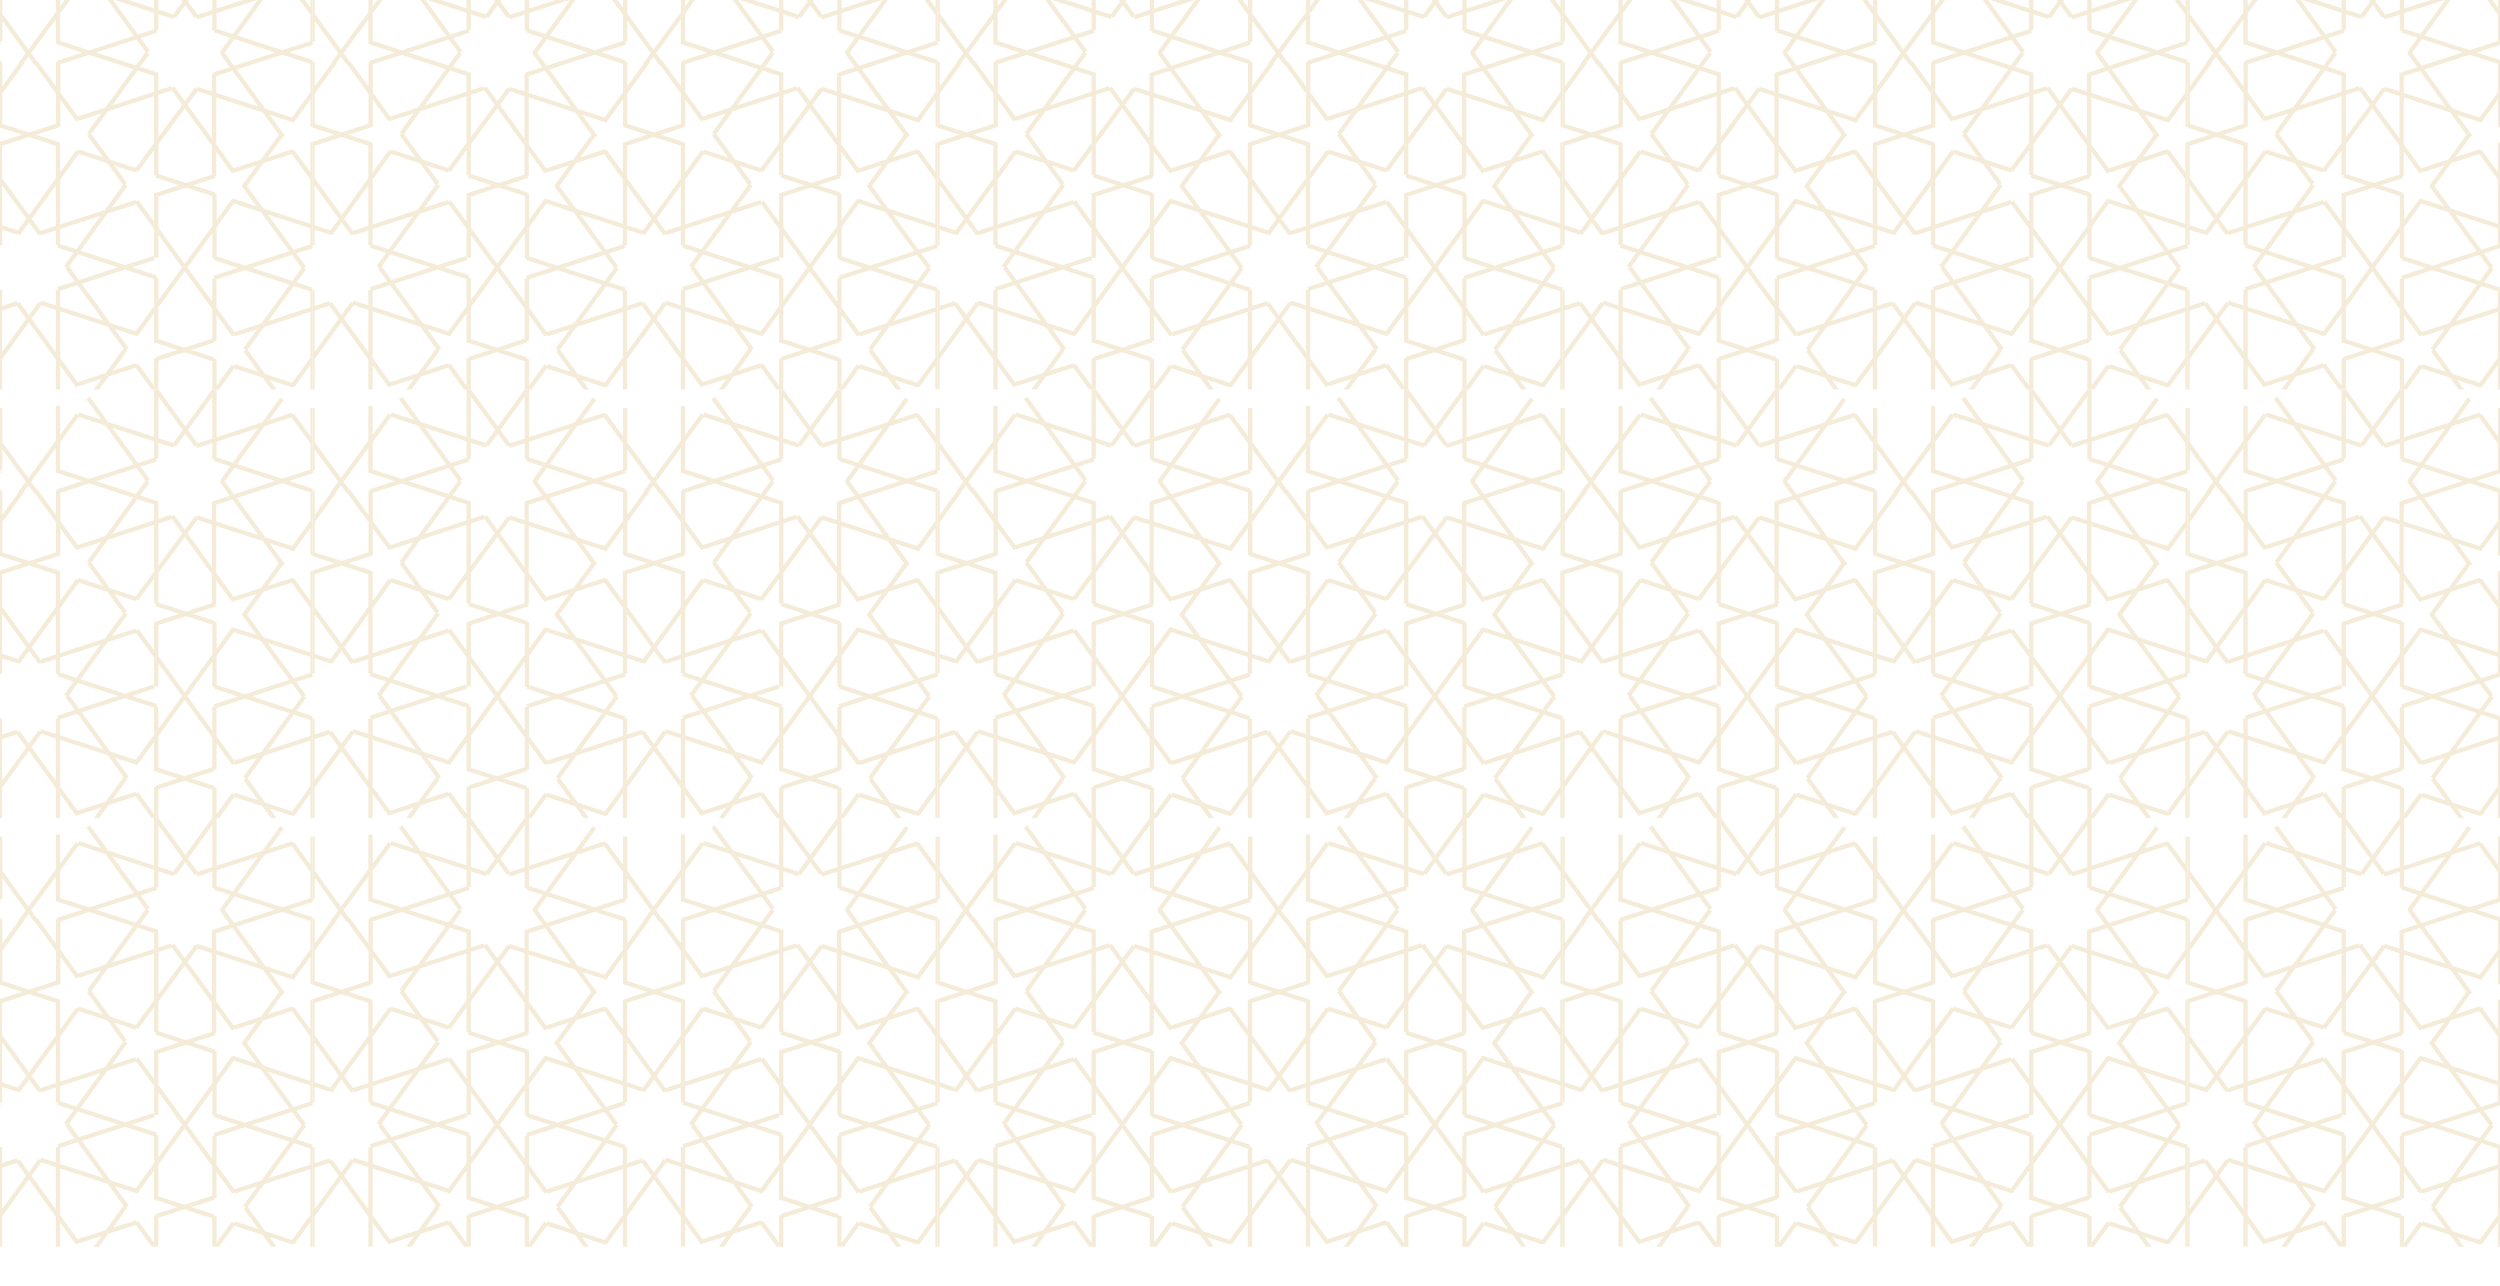
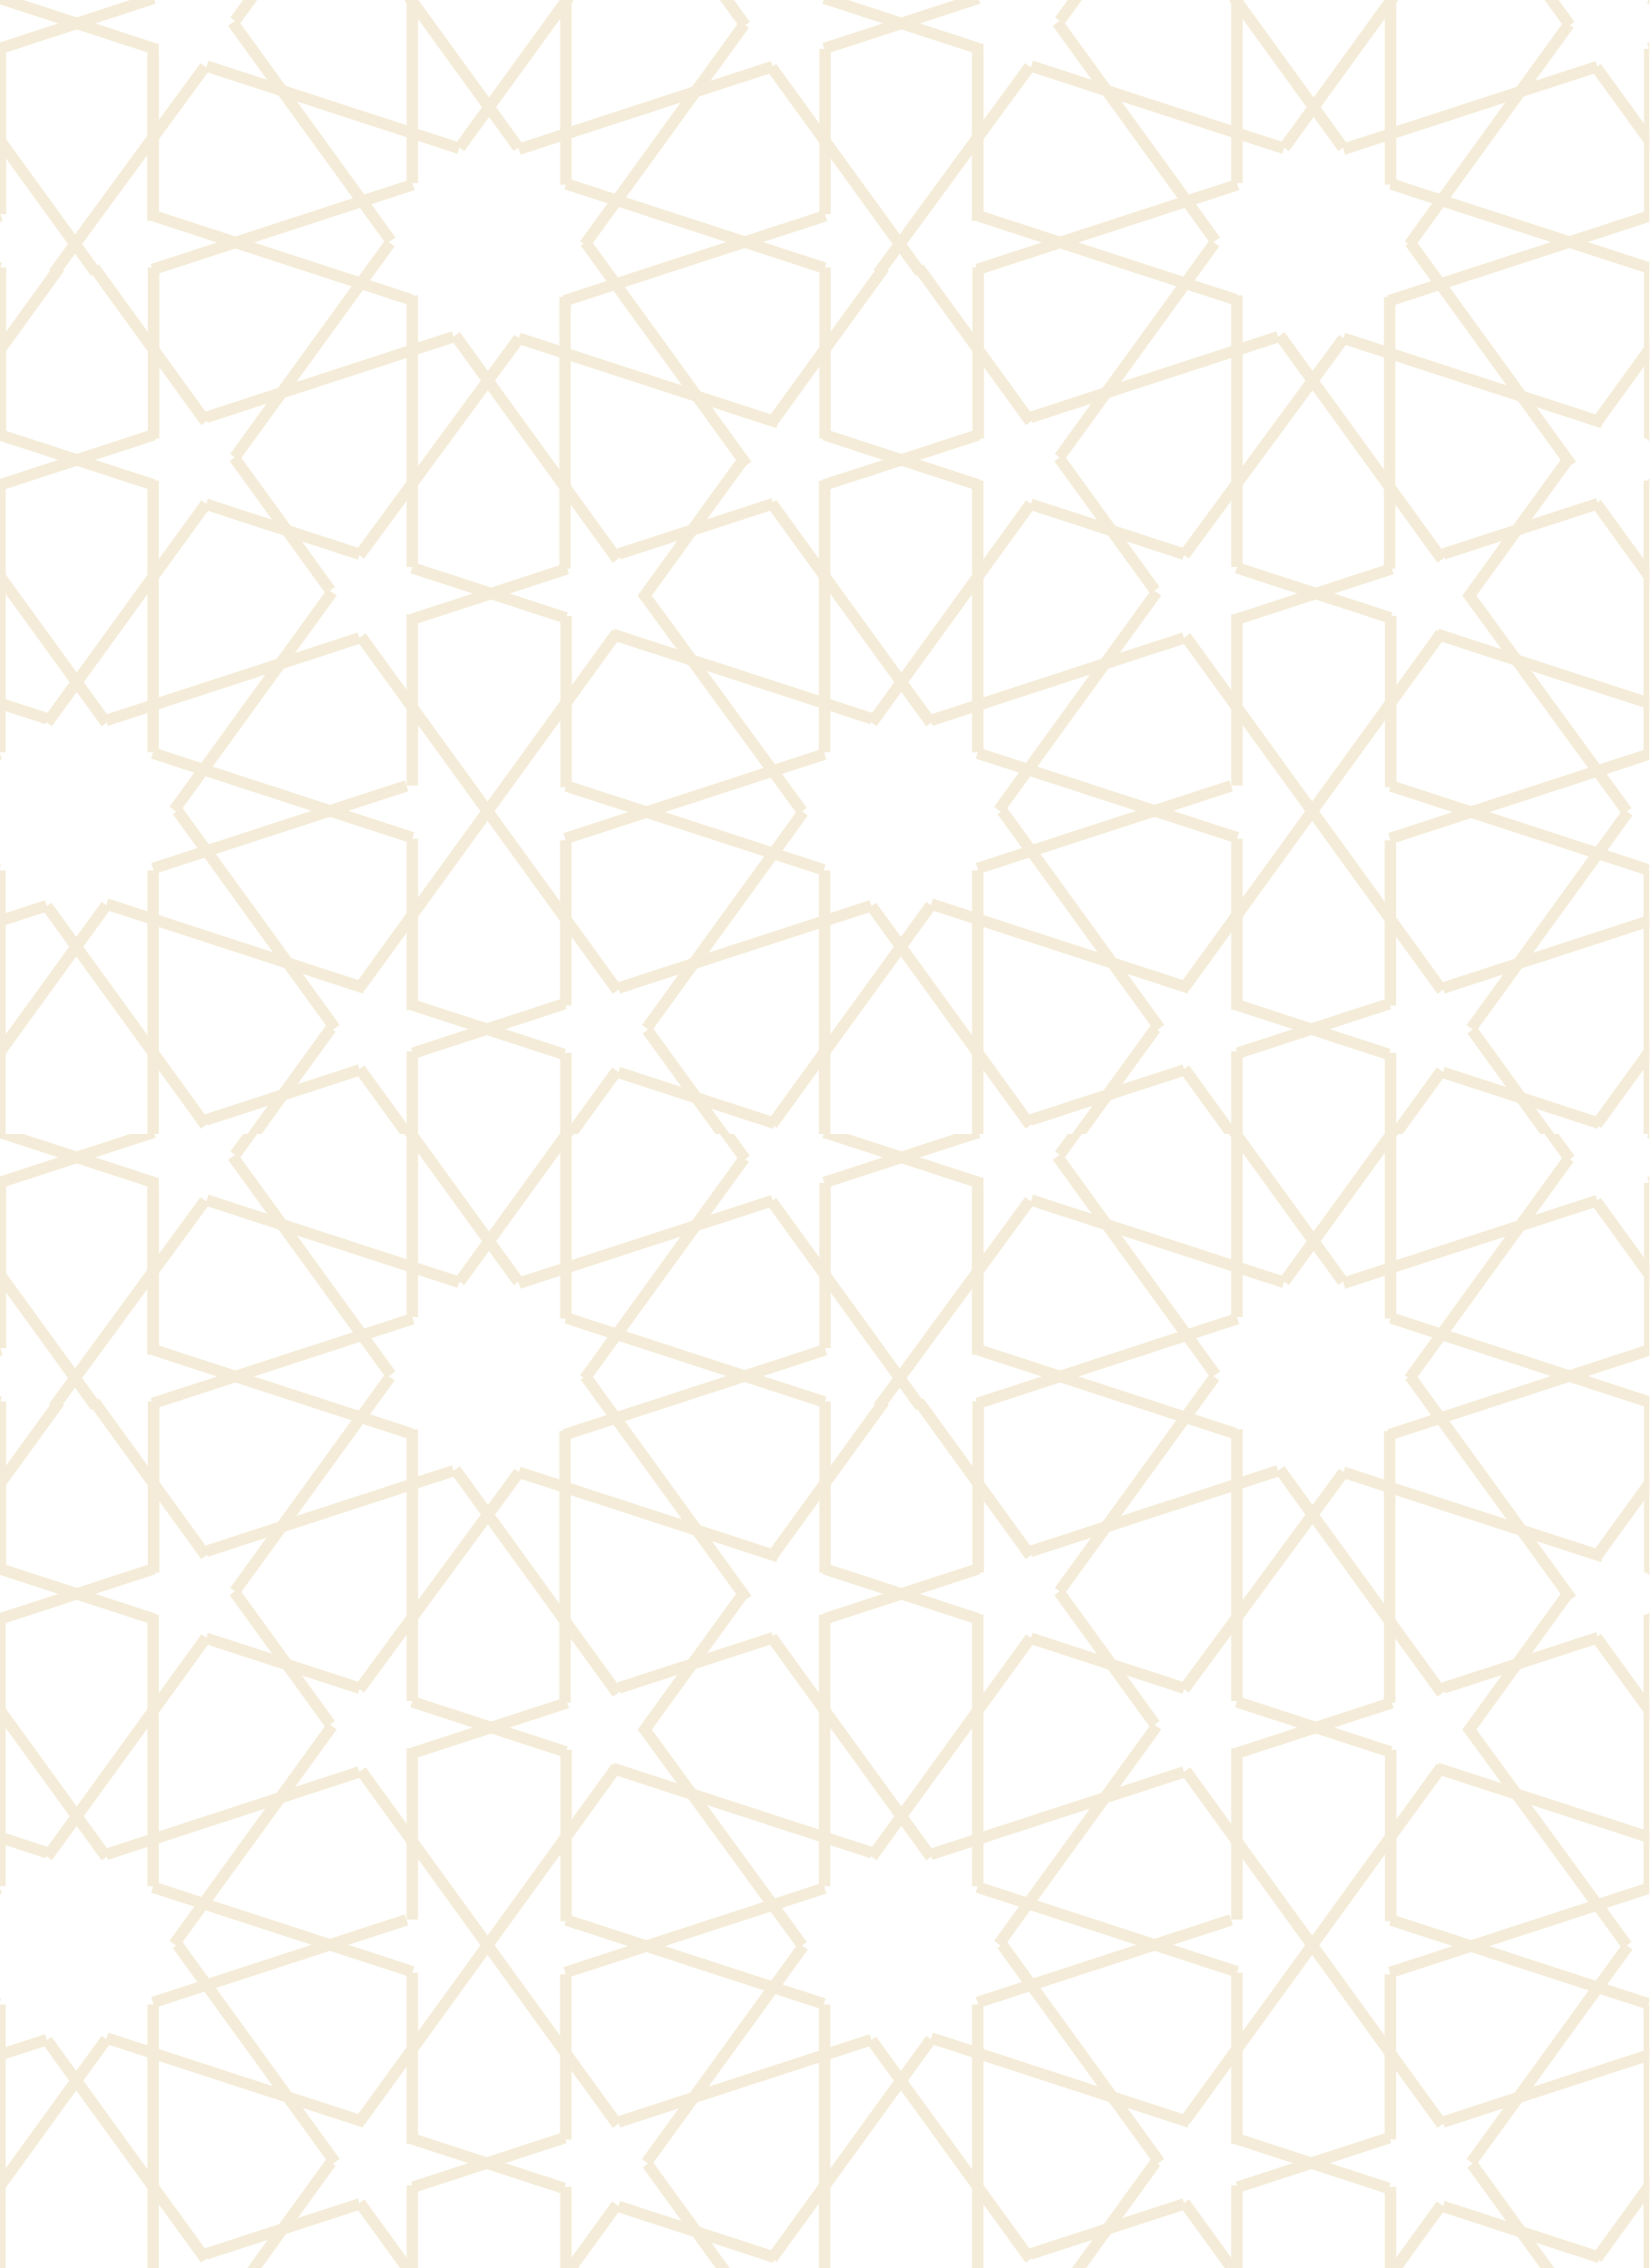
- <svg xmlns="http://www.w3.org/2000/svg" width="575.99" height="296.23" viewBox="0 0 575.99 296.23" fill="none">
+ <svg xmlns="http://www.w3.org/2000/svg" width="144" height="198" viewBox="0 0 144 198" fill="none">
  <defs>
-     <clipPath id="t">
-       <rect x="0" y="-9" width="71.999" height="98.742" />
+     <clipPath id="c">
+       <rect width="72" height="99" />
    </clipPath>
-     <g id="tile" clip-path="url(#t)">
-       <path d="M17.898 -3.207L4.672 14.798 M-4.64 -3.145L8.352 14.736 M20.307 -7.044L34.115 11.96 M18.04 -3.244L40.092 3.921 M0.073 9.781L-22.73 17.19 M36.039 7.08L13.316 14.463 M13.439 9.804L35.876 17.094 M13.365 -4.183V10.217 M0.03 -4.746L0.03 9.653 M35.995 -16.713L35.995 6.944 M13.365 -5.211L13.365 10.217 M-22.576 7.014L0.008 14.352 M13.402 14.282V29.196 M8.22 14.309L17.965 27.723 M4.082 69.893L17.951 88.983 M-4.633 34.815L9.272 53.954 M5.193 14.293L-4.578 27.742 M17.985 34.859L4.122 53.939 M34.044 12.163L20.493 30.814 M28.886 80.549L20.512 92.075 M20.449 30.863L28.833 42.402 M17.991 34.907L31.394 39.261 M39.596 20.321L17.973 27.347 M31.394 84.161L17.954 88.528 M13.433 28.855L-0.05 33.236 M13.433 90.104L-0.05 94.485 M31.369 46.549L9.263 53.732 M0.005 56.652L-22.659 64.016 M13.34 56.58L36.026 63.951 M-18.512 46.233L4.139 53.592 M35.489 59.427L13.353 66.62 M4.069 69.859L-18.02 77.036 M9.301 69.719L31.835 77.04 M-22.57 59.438L-0.07 66.749 M-0.044 28.855L13.438 33.236 M-0.044 90.104L13.438 94.485 M28.985 42.562L15.19 61.55 M15.489 61.597L29.248 80.533 M0.03 14.282V29.196 M13.365 32.845L13.365 56.502 M35.995 16.715L35.995 40.372 M35.995 44.486L35.995 59.4 M35.995 64.029L35.995 78.943 M35.995 82.543L35.995 106.199 M-0.007 32.845L-0.007 56.502 M13.365 66.788L13.365 89.93 M-0.007 66.788L-0.007 89.93 M-4.596 88.913L9.273 69.823 M67.359 -3.145L80.351 14.736 M67.458 -3.205L45.291 3.997 M72.078 9.781L49.275 17.19 M31.406 -15.197L45.25 3.857 M53.846 -15.016L40.126 3.868 M72.035 -4.746L72.035 9.653 M49.404 -16.576L49.404 7.081 M64.975 -6.87L51.047 12.301 M49.429 7.014L72.013 14.352 M67.366 34.815L81.271 53.954 M51.097 12.086L65.194 31.489 M39.738 20.211L53.9 39.703 M77.192 14.293L67.421 27.742 M53.833 46.121L31.442 76.941 M85.438 28.855L71.956 33.236 M67.514 34.852L54.031 39.233 M49.522 40.521L35.974 44.923 M72.01 56.652L49.347 64.016 M35.977 40.441L49.414 44.807 M45.316 20.451L31.38 39.352 M31.517 46.435L53.901 77.243 M31.406 84.059L45.25 103.113 M53.487 46.233L76.138 53.592 M45.291 20.452L67.942 27.812 M76.068 69.859L53.979 77.036 M49.312 78.395L36.046 82.705 M49.429 59.438L71.929 66.749 M71.955 28.855L85.437 33.236 M64.753 31.207L56.119 43.09 M70.127 61.719L56.445 80.55 M53.846 84.24L40.126 103.123 M56.069 42.558L70.039 61.645 M72.035 14.282V29.196 M71.992 32.845L71.992 56.502 M49.33 16.853L49.33 40.51 M71.992 66.788L71.992 89.93 M49.392 64.166L49.392 78.566 M49.417 44.624L49.417 59.538 M49.404 82.68L49.404 106.337 M67.403 88.913L81.272 69.823 M56.514 80.69L65.059 92.451 M53.981 84.38L67.645 88.82 M35.977 78.497L49.251 82.81" stroke="#BB8907" />
+     <g id="t" clip-path="url(#c)">
+       <path d="M17.904 5.808L17.502 5.512L4.276 23.564L4.678 23.86L5.081 24.157L18.307 6.105L17.904 5.808Z" fill="#BB8907" />
+       <path d="M-4.634 5.87L-5.038 6.165L7.954 24.093L8.358 23.798L8.762 23.504L-4.23 5.576L-4.634 5.87Z" fill="#BB8907" />
+       <path d="M28.892 -9.732L28.488 -10.027L20.114 1.53L20.518 1.824L20.922 2.118L29.296 -9.438L28.892 -9.732Z" fill="#BB8907" />
+       <path d="M20.313 1.961L19.909 2.255L33.716 21.309L34.12 21.015L34.525 20.721L20.717 1.667L20.313 1.961Z" fill="#BB8907" />
+       <path d="M18.046 5.771L17.892 6.247L39.944 13.43L40.098 12.955L40.252 12.479L18.2 5.295L18.046 5.771Z" fill="#BB8907" />
+       <path d="M13.438 -0.152L13.284 -0.628L-0.198 3.764L-0.044 4.24L0.11 4.716L13.593 0.324L13.438 -0.152Z" fill="#BB8907" />
+       <path d="M0.079 18.83L0.233 19.305L-22.57 26.734L-22.724 26.258L-22.878 25.783L-0.075 18.354L0.079 18.83Z" fill="#BB8907" />
+       <path d="M36.044 16.122L35.89 15.646L13.167 23.049L13.322 23.524L13.476 24L36.199 16.598L36.044 16.122Z" fill="#BB8907" />
+       <path d="M-0.039 -0.152L0.116 -0.628L13.598 3.764L13.444 4.24L13.29 4.716L-0.193 0.324L-0.039 -0.152Z" fill="#BB8907" />
+       <path d="M13.445 18.853L13.291 19.329L35.728 26.638L35.882 26.162L36.036 25.687L13.599 18.377L13.445 18.853Z" fill="#BB8907" />
+       <path d="M13.371 4.83V19.267" stroke="#BB8907" />
+       <path d="M0.036 4.265L0.036 18.702" stroke="#BB8907" />
+       <path d="M36.001 -7.733L36.001 15.985" stroke="#BB8907" />
+       <path d="M13.371 3.799L13.371 19.267" stroke="#BB8907" />
+       <path d="M-22.57 16.055L-22.724 16.531L-0.14 23.888L0.014 23.413L0.168 22.937L-22.416 15.58L-22.57 16.055Z" fill="#BB8907" />
+       <path d="M13.408 23.343V38.296" stroke="#BB8907" />
+       <path d="M8.226 23.37L7.821 23.665L17.567 37.113L17.971 36.819L18.375 36.524L8.63 23.076L8.226 23.37Z" fill="#BB8907" />
+       <path d="M4.087 79.099L3.683 79.394L17.553 98.534L17.957 98.239L18.361 97.945L4.492 78.805L4.087 79.099Z" fill="#BB8907" />
+       <path d="M-4.628 43.93L-5.032 44.224L8.873 63.413L9.277 63.119L9.682 62.824L-4.224 43.636L-4.628 43.93Z" fill="#BB8907" />
+       <path d="M5.199 23.354L4.795 23.059L-4.976 36.543L-4.572 36.838L-4.168 37.132L5.603 23.648L5.199 23.354Z" fill="#BB8907" />
+       <path d="M17.991 43.973L17.587 43.679L3.724 62.809L4.128 63.103L4.532 63.398L18.395 44.268L17.991 43.973Z" fill="#BB8907" />
+       <path d="M34.049 21.219L33.645 20.924L20.095 39.624L20.499 39.918L20.903 40.213L34.453 21.513L34.049 21.219Z" fill="#BB8907" />
+       <path d="M28.892 89.783L28.488 89.489L20.114 101.045L20.518 101.339L20.922 101.634L29.296 90.078L28.892 89.783Z" fill="#BB8907" />
+       <path d="M20.455 39.967L20.051 40.261L28.435 51.831L28.839 51.536L29.243 51.242L20.859 39.672L20.455 39.967Z" fill="#BB8907" />
+       <path d="M17.997 44.021L17.843 44.497L31.246 48.863L31.4 48.388L31.554 47.912L18.151 43.546L17.997 44.021Z" fill="#BB8907" />
+       <path d="M39.602 29.398L39.448 28.922L17.825 35.966L17.979 36.442L18.133 36.917L39.756 29.873L39.602 29.398Z" fill="#BB8907" />
+       <path d="M31.4 93.404L31.245 92.929L17.805 97.307L17.959 97.783L18.113 98.258L31.554 93.88L31.4 93.404Z" fill="#BB8907" />
+       <path d="M13.438 37.954L13.284 37.478L-0.198 41.871L-0.044 42.346L0.11 42.822L13.593 38.43L13.438 37.954Z" fill="#BB8907" />
+       <path d="M13.438 99.363L13.284 98.888L-0.198 103.28L-0.044 103.755L0.11 104.231L13.593 99.839L13.438 99.363Z" fill="#BB8907" />
+       <path d="M31.375 55.694L31.221 55.219L9.115 62.42L9.269 62.896L9.423 63.371L31.529 56.17L31.375 55.694Z" fill="#BB8907" />
+       <path d="M0.011 65.824L-0.143 65.348L-22.807 72.731L-22.653 73.207L-22.499 73.683L0.165 66.3L0.011 65.824Z" fill="#BB8907" />
+       <path d="M13.346 65.751L13.192 66.227L35.877 73.617L36.032 73.141L36.186 72.666L13.5 65.275L13.346 65.751Z" fill="#BB8907" />
+       <path d="M-18.506 55.377L-18.66 55.853L3.99 63.231L4.144 62.756L4.299 62.28L-18.352 54.901L-18.506 55.377Z" fill="#BB8907" />
+       <path d="M35.495 68.606L35.34 68.13L13.204 75.342L13.358 75.817L13.512 76.293L35.649 69.082L35.495 68.606Z" fill="#BB8907" />
+       <path d="M4.075 79.065L3.921 78.59L-18.168 85.786L-18.014 86.261L-17.86 86.737L4.229 79.541L4.075 79.065Z" fill="#BB8907" />
+       <path d="M9.306 78.924L9.152 79.4L31.687 86.741L31.841 86.266L31.995 85.79L9.461 78.449L9.306 78.924Z" fill="#BB8907" />
+       <path d="M-22.564 68.617L-22.718 69.093L-0.219 76.422L-0.064 75.947L0.09 75.471L-22.41 68.141L-22.564 68.617Z" fill="#BB8907" />
+       <path d="M-0.039 37.954L0.116 37.478L13.598 41.871L13.444 42.346L13.29 42.822L-0.193 38.43L-0.039 37.954Z" fill="#BB8907" />
+       <path d="M-0.039 99.363L0.116 98.888L13.598 103.28L13.444 103.755L13.29 104.231L-0.193 99.839L-0.039 99.363Z" fill="#BB8907" />
+       <path d="M28.991 51.697L28.587 51.403L14.791 70.44L15.195 70.735L15.599 71.029L29.395 51.991L28.991 51.697Z" fill="#BB8907" />
+       <path d="M15.495 70.781L15.091 71.076L28.849 90.062L29.254 89.767L29.658 89.473L15.899 70.487L15.495 70.781Z" fill="#BB8907" />
+       <path d="M0.036 23.343V38.296" stroke="#BB8907" />
+       <path d="M13.371 41.955L13.371 65.673" stroke="#BB8907" />
+       <path d="M36.001 25.782L36.001 49.501" stroke="#BB8907" />
+       <path d="M36.001 53.626L36.001 68.579" stroke="#BB8907" />
+       <path d="M36.001 73.219L36.001 88.173" stroke="#BB8907" />
+       <path d="M36.001 91.782L36.001 115.501" stroke="#BB8907" />
+       <path d="M-0.001 41.955L-0.001 65.673" stroke="#BB8907" />
+       <path d="M13.371 75.986L13.371 99.189" stroke="#BB8907" />
+       <path d="M-0.001 75.986L-0.001 99.189" stroke="#BB8907" />
+       <path d="M-4.591 98.169L-4.995 97.875L8.875 78.735L9.279 79.029L9.683 79.324L-4.186 98.464L-4.591 98.169Z" fill="#BB8907" />
+       <path d="M67.365 5.87L66.961 6.165L79.952 24.093L80.356 23.798L80.761 23.504L67.769 5.576L67.365 5.87Z" fill="#BB8907" />
+       <path d="M85.444 -0.152L85.29 -0.628L71.807 3.764L71.961 4.24L72.115 4.716L85.598 0.324L85.444 -0.152Z" fill="#BB8907" />
+       <path d="M67.464 5.81L67.31 5.334L45.142 12.556L45.297 13.031L45.451 13.507L67.618 6.285L67.464 5.81Z" fill="#BB8907" />
+       <path d="M72.084 18.83L72.238 19.305L49.435 26.734L49.281 26.258L49.127 25.783L71.93 18.354L72.084 18.83Z" fill="#BB8907" />
+       <path d="M31.412 -6.213L31.008 -5.919L44.851 13.185L45.255 12.891L45.66 12.596L31.816 -6.508L31.412 -6.213Z" fill="#BB8907" />
+       <path d="M71.961 -0.152L72.115 -0.628L85.597 3.764L85.443 4.24L85.289 4.716L71.806 0.324L71.961 -0.152Z" fill="#BB8907" />
+       <path d="M53.851 -6.032L53.447 -6.326L39.727 12.607L40.131 12.901L40.535 13.195L54.255 -5.738L53.851 -6.032Z" fill="#BB8907" />
+       <path d="M72.041 4.265L72.041 18.702" stroke="#BB8907" />
+       <path d="M49.41 -7.596L49.41 16.123" stroke="#BB8907" />
+       <path d="M56.519 -9.593L56.115 -9.298L64.66 2.494L65.064 2.199L65.469 1.905L56.924 -9.887L56.519 -9.593Z" fill="#BB8907" />
+       <path d="M64.981 2.136L64.577 1.842L50.649 21.062L51.053 21.356L51.457 21.651L65.385 2.43L64.981 2.136Z" fill="#BB8907" />
+       <path d="M49.435 16.055L49.281 16.531L71.865 23.888L72.019 23.413L72.173 22.937L49.589 15.58L49.435 16.055Z" fill="#BB8907" />
+       <path d="M67.371 43.93L66.967 44.224L80.873 63.413L81.277 63.119L81.681 62.824L67.776 43.636L67.371 43.93Z" fill="#BB8907" />
+       <path d="M51.102 21.141L50.698 21.436L64.795 40.889L65.2 40.595L65.604 40.3L51.507 20.847L51.102 21.141Z" fill="#BB8907" />
+       <path d="M39.744 29.288L39.34 29.582L53.502 49.125L53.906 48.831L54.31 48.536L40.148 28.993L39.744 29.288Z" fill="#BB8907" />
+       <path d="M77.198 23.354L76.794 23.059L67.023 36.543L67.427 36.838L67.831 37.132L77.602 23.648L77.198 23.354Z" fill="#BB8907" />
+       <path d="M53.839 55.266L53.435 54.971L31.043 85.871L31.447 86.165L31.852 86.46L54.243 55.56L53.839 55.266Z" fill="#BB8907" />
+       <path d="M85.444 37.954L85.29 37.478L71.807 41.871L71.961 42.346L72.115 42.822L85.598 38.43L85.444 37.954Z" fill="#BB8907" />
+       <path d="M67.52 43.967L67.365 43.492L53.883 47.884L54.037 48.359L54.191 48.835L67.674 44.443L67.52 43.967Z" fill="#BB8907" />
+       <path d="M49.528 49.65L49.373 49.175L35.826 53.588L35.98 54.064L36.134 54.539L49.682 50.126L49.528 49.65Z" fill="#BB8907" />
+       <path d="M72.016 65.824L71.862 65.348L49.198 72.731L49.353 73.207L49.507 73.683L72.171 66.3L72.016 65.824Z" fill="#BB8907" />
+       <path d="M35.983 49.57L35.828 50.045L49.266 54.423L49.42 53.947L49.574 53.472L36.137 49.094L35.983 49.57Z" fill="#BB8907" />
+       <path d="M45.321 29.527L44.919 29.23L30.984 48.181L31.386 48.478L31.788 48.776L45.724 29.825L45.321 29.527Z" fill="#BB8907" />
+       <path d="M31.523 55.58L31.119 55.874L53.502 86.763L53.907 86.468L54.311 86.174L31.927 55.285L31.523 55.58Z" fill="#BB8907" />
+       <path d="M31.412 93.302L31.008 93.597L44.851 112.7L45.255 112.406L45.66 112.111L31.816 93.008L31.412 93.302Z" fill="#BB8907" />
+       <path d="M53.493 55.377L53.339 55.853L75.989 63.231L76.144 62.756L76.298 62.28L53.647 54.901L53.493 55.377Z" fill="#BB8907" />
+       <path d="M45.297 29.529L45.143 30.005L67.793 37.384L67.947 36.908L68.102 36.432L45.451 29.053L45.297 29.529Z" fill="#BB8907" />
+       <path d="M76.074 79.065L75.92 78.59L53.831 85.786L53.985 86.261L54.139 86.737L76.228 79.541L76.074 79.065Z" fill="#BB8907" />
+       <path d="M49.318 87.624L49.163 87.148L35.897 91.469L36.051 91.945L36.206 92.421L49.472 88.099L49.318 87.624Z" fill="#BB8907" />
+       <path d="M49.435 68.617L49.281 69.093L71.781 76.422L71.935 75.947L72.089 75.471L49.589 68.141L49.435 68.617Z" fill="#BB8907" />
+       <path d="M71.961 37.954L72.115 37.478L85.597 41.871L85.443 42.346L85.289 42.822L71.806 38.43L71.961 37.954Z" fill="#BB8907" />
+       <path d="M64.759 40.312L64.355 40.018L55.721 51.932L56.125 52.227L56.529 52.521L65.163 40.606L64.759 40.312Z" fill="#BB8907" />
+       <path d="M70.132 70.903L69.728 70.609L56.046 89.49L56.45 89.784L56.855 90.079L70.537 71.198L70.132 70.903Z" fill="#BB8907" />
+       <path d="M53.851 93.483L53.447 93.189L39.727 112.122L40.131 112.416L40.535 112.711L54.255 93.778L53.851 93.483Z" fill="#BB8907" />
+       <path d="M56.075 51.692L55.672 51.988L69.641 71.125L70.044 70.829L70.448 70.534L56.478 51.397L56.075 51.692Z" fill="#BB8907" />
+       <path d="M72.041 23.343V38.296" stroke="#BB8907" />
+       <path d="M71.998 41.955L71.998 65.673" stroke="#BB8907" />
+       <path d="M49.336 25.92L49.336 49.639" stroke="#BB8907" />
+       <path d="M71.998 75.986L71.998 99.189" stroke="#BB8907" />
+       <path d="M49.398 73.357L49.398 87.795" stroke="#BB8907" />
+       <path d="M49.423 53.764L49.423 68.717" stroke="#BB8907" />
+       <path d="M49.41 91.92L49.41 115.638" stroke="#BB8907" />
+       <path d="M67.408 98.169L67.004 97.875L80.874 78.735L81.278 79.029L81.682 79.324L67.813 98.464L67.408 98.169Z" fill="#BB8907" />
+       <path d="M56.519 89.924L56.115 90.219L64.66 102.01L65.064 101.716L65.469 101.422L56.924 89.63L56.519 89.924Z" fill="#BB8907" />
+       <path d="M53.987 93.624L53.833 94.1L67.497 98.551L67.651 98.075L67.805 97.6L54.141 93.148L53.987 93.624Z" fill="#BB8907" />
+       <path d="M35.983 87.726L35.828 88.201L49.102 92.525L49.256 92.05L49.41 91.574L36.137 87.25L35.983 87.726Z" fill="#BB8907" />
    </g>
  </defs>
  <g opacity="0.16">
-     <use href="#tile" x="0" y="0" />
-     <use href="#tile" x="71.999" y="0" />
-     <use href="#tile" x="143.999" y="0" />
-     <use href="#tile" x="215.998" y="0" />
-     <use href="#tile" x="287.997" y="0" />
-     <use href="#tile" x="359.997" y="0" />
-     <use href="#tile" x="431.996" y="0" />
-     <use href="#tile" x="503.995" y="0" />
-     <use href="#tile" x="0" y="98.742" />
-     <use href="#tile" x="71.999" y="98.742" />
-     <use href="#tile" x="143.999" y="98.742" />
-     <use href="#tile" x="215.998" y="98.742" />
-     <use href="#tile" x="287.997" y="98.742" />
-     <use href="#tile" x="359.997" y="98.742" />
-     <use href="#tile" x="431.996" y="98.742" />
-     <use href="#tile" x="503.995" y="98.742" />
-     <use href="#tile" x="0" y="197.484" />
-     <use href="#tile" x="71.999" y="197.484" />
-     <use href="#tile" x="143.999" y="197.484" />
-     <use href="#tile" x="215.998" y="197.484" />
-     <use href="#tile" x="287.997" y="197.484" />
-     <use href="#tile" x="359.997" y="197.484" />
-     <use href="#tile" x="431.996" y="197.484" />
-     <use href="#tile" x="503.995" y="197.484" />
+     <use href="#t" x="0" y="0" />
+     <use href="#t" x="72" y="0" />
+     <use href="#t" x="0" y="99" />
+     <use href="#t" x="72" y="99" />
  </g>
</svg>
